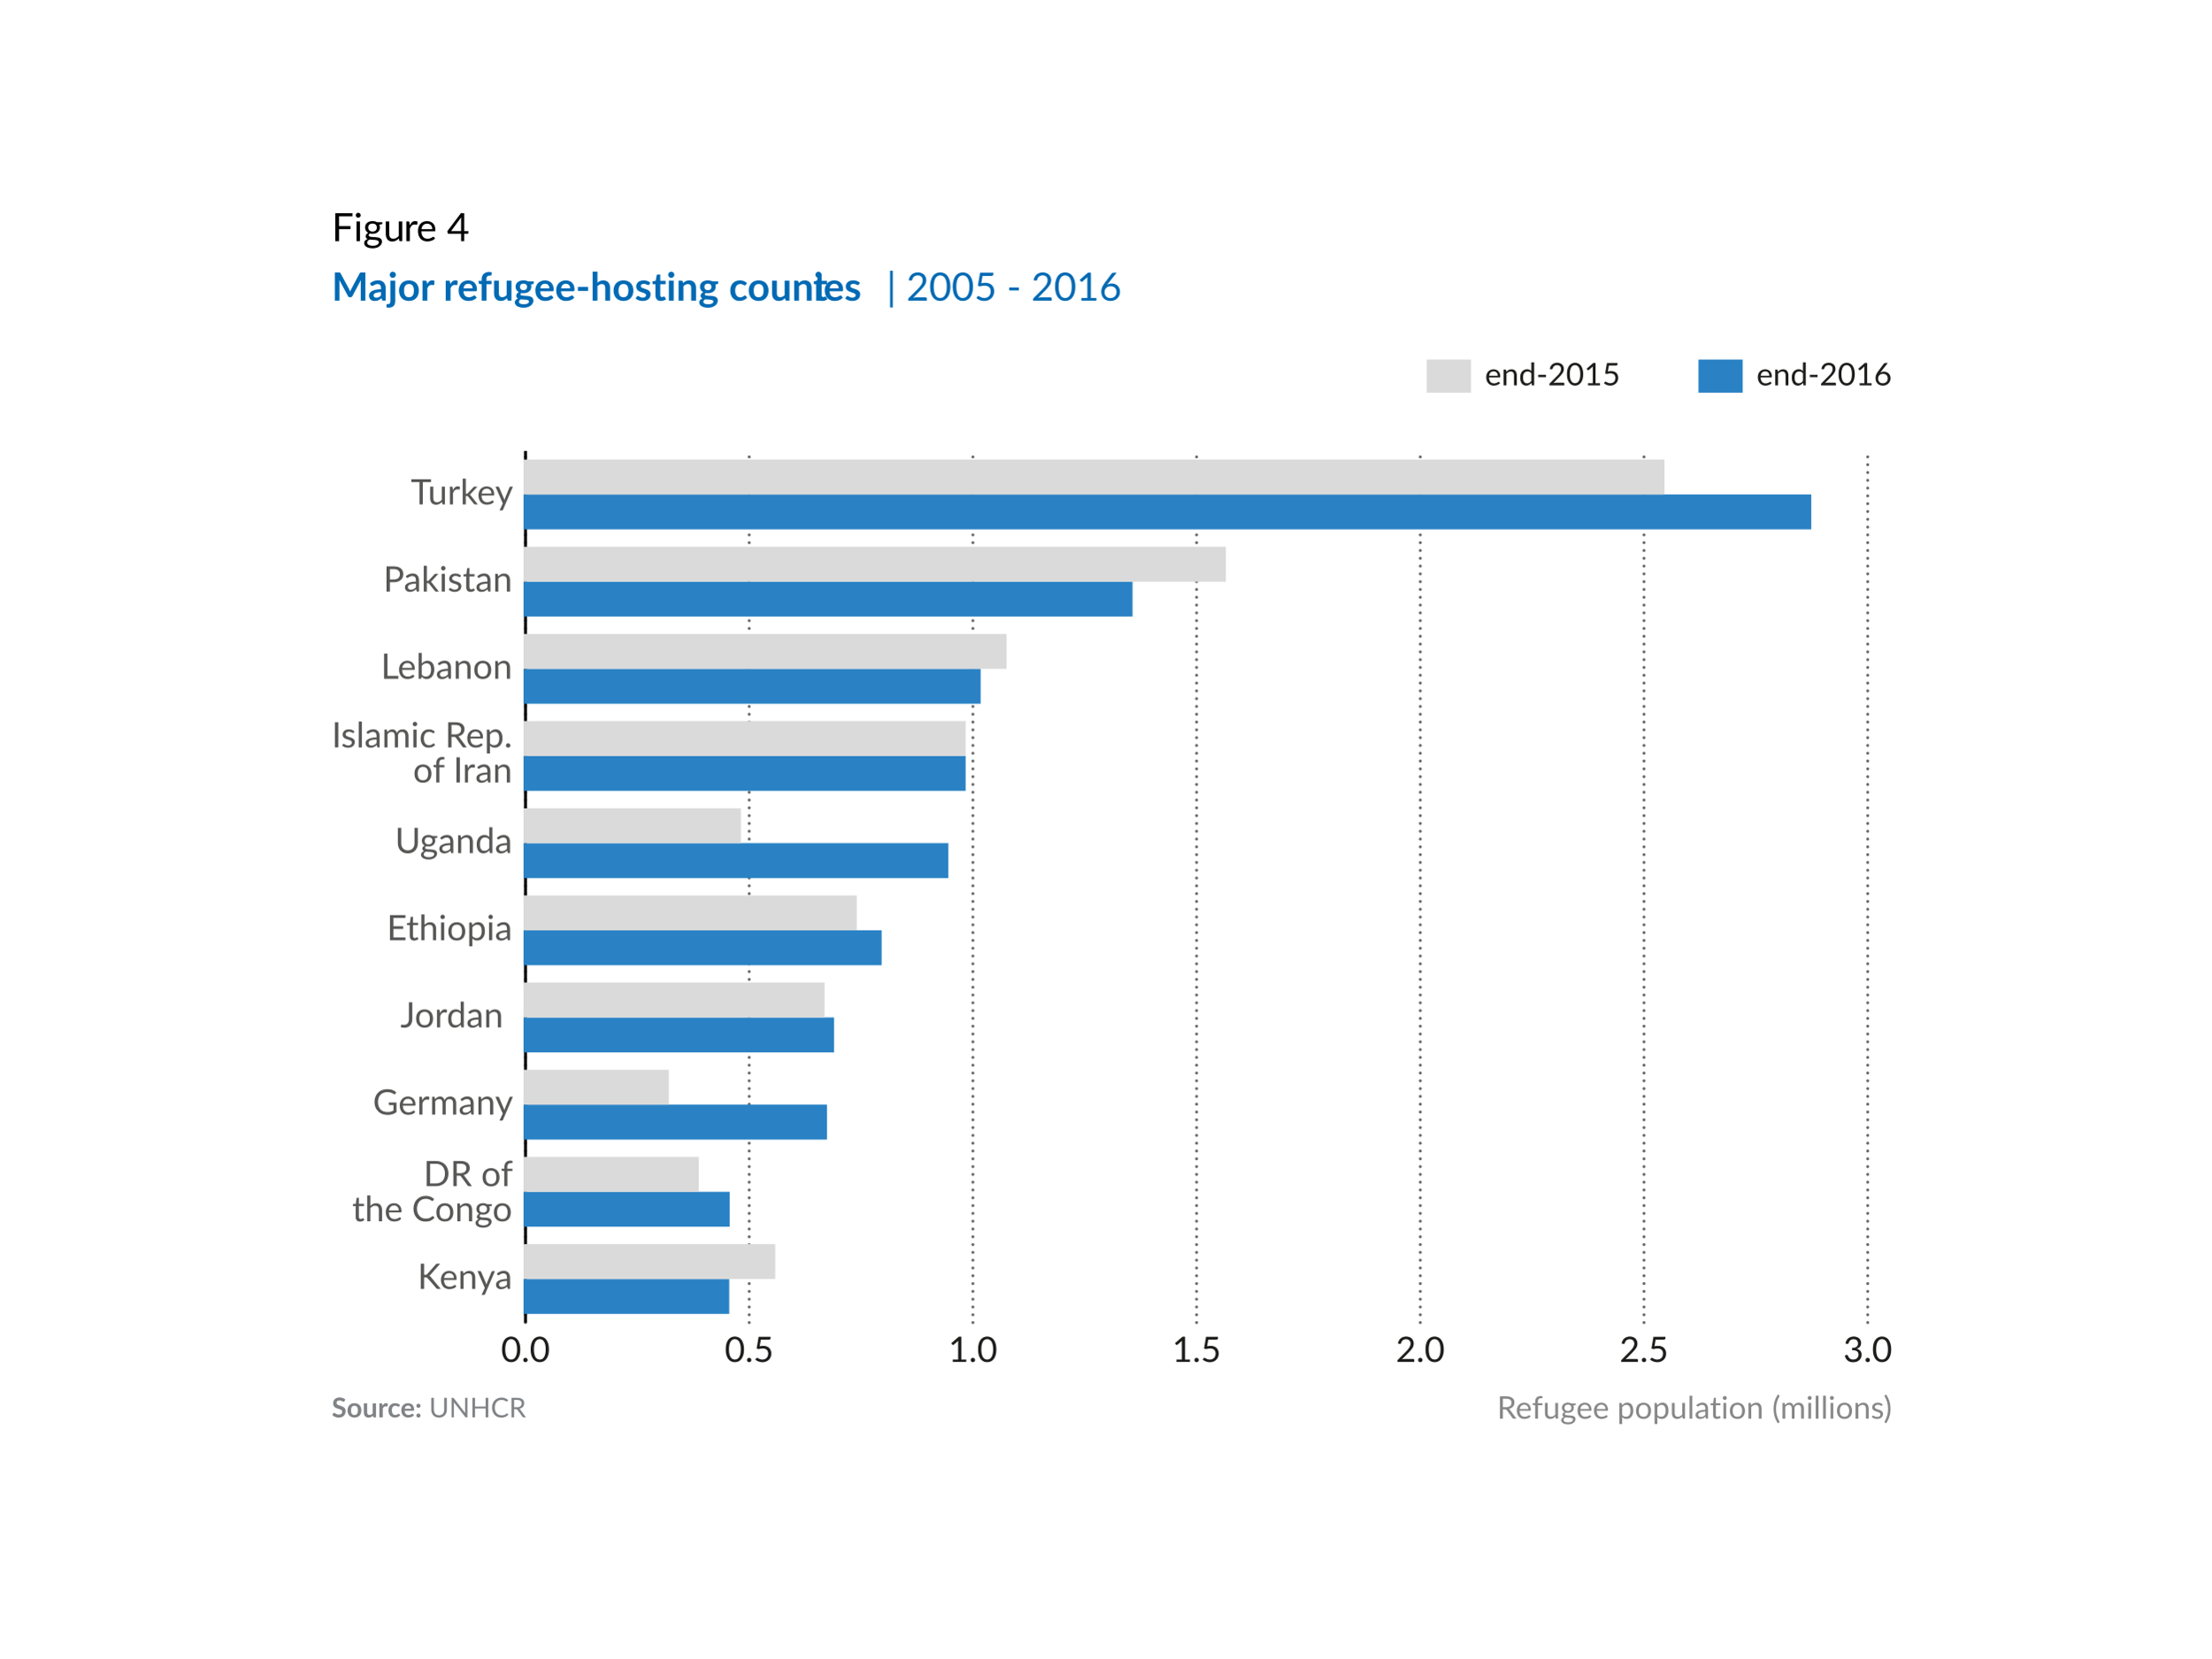
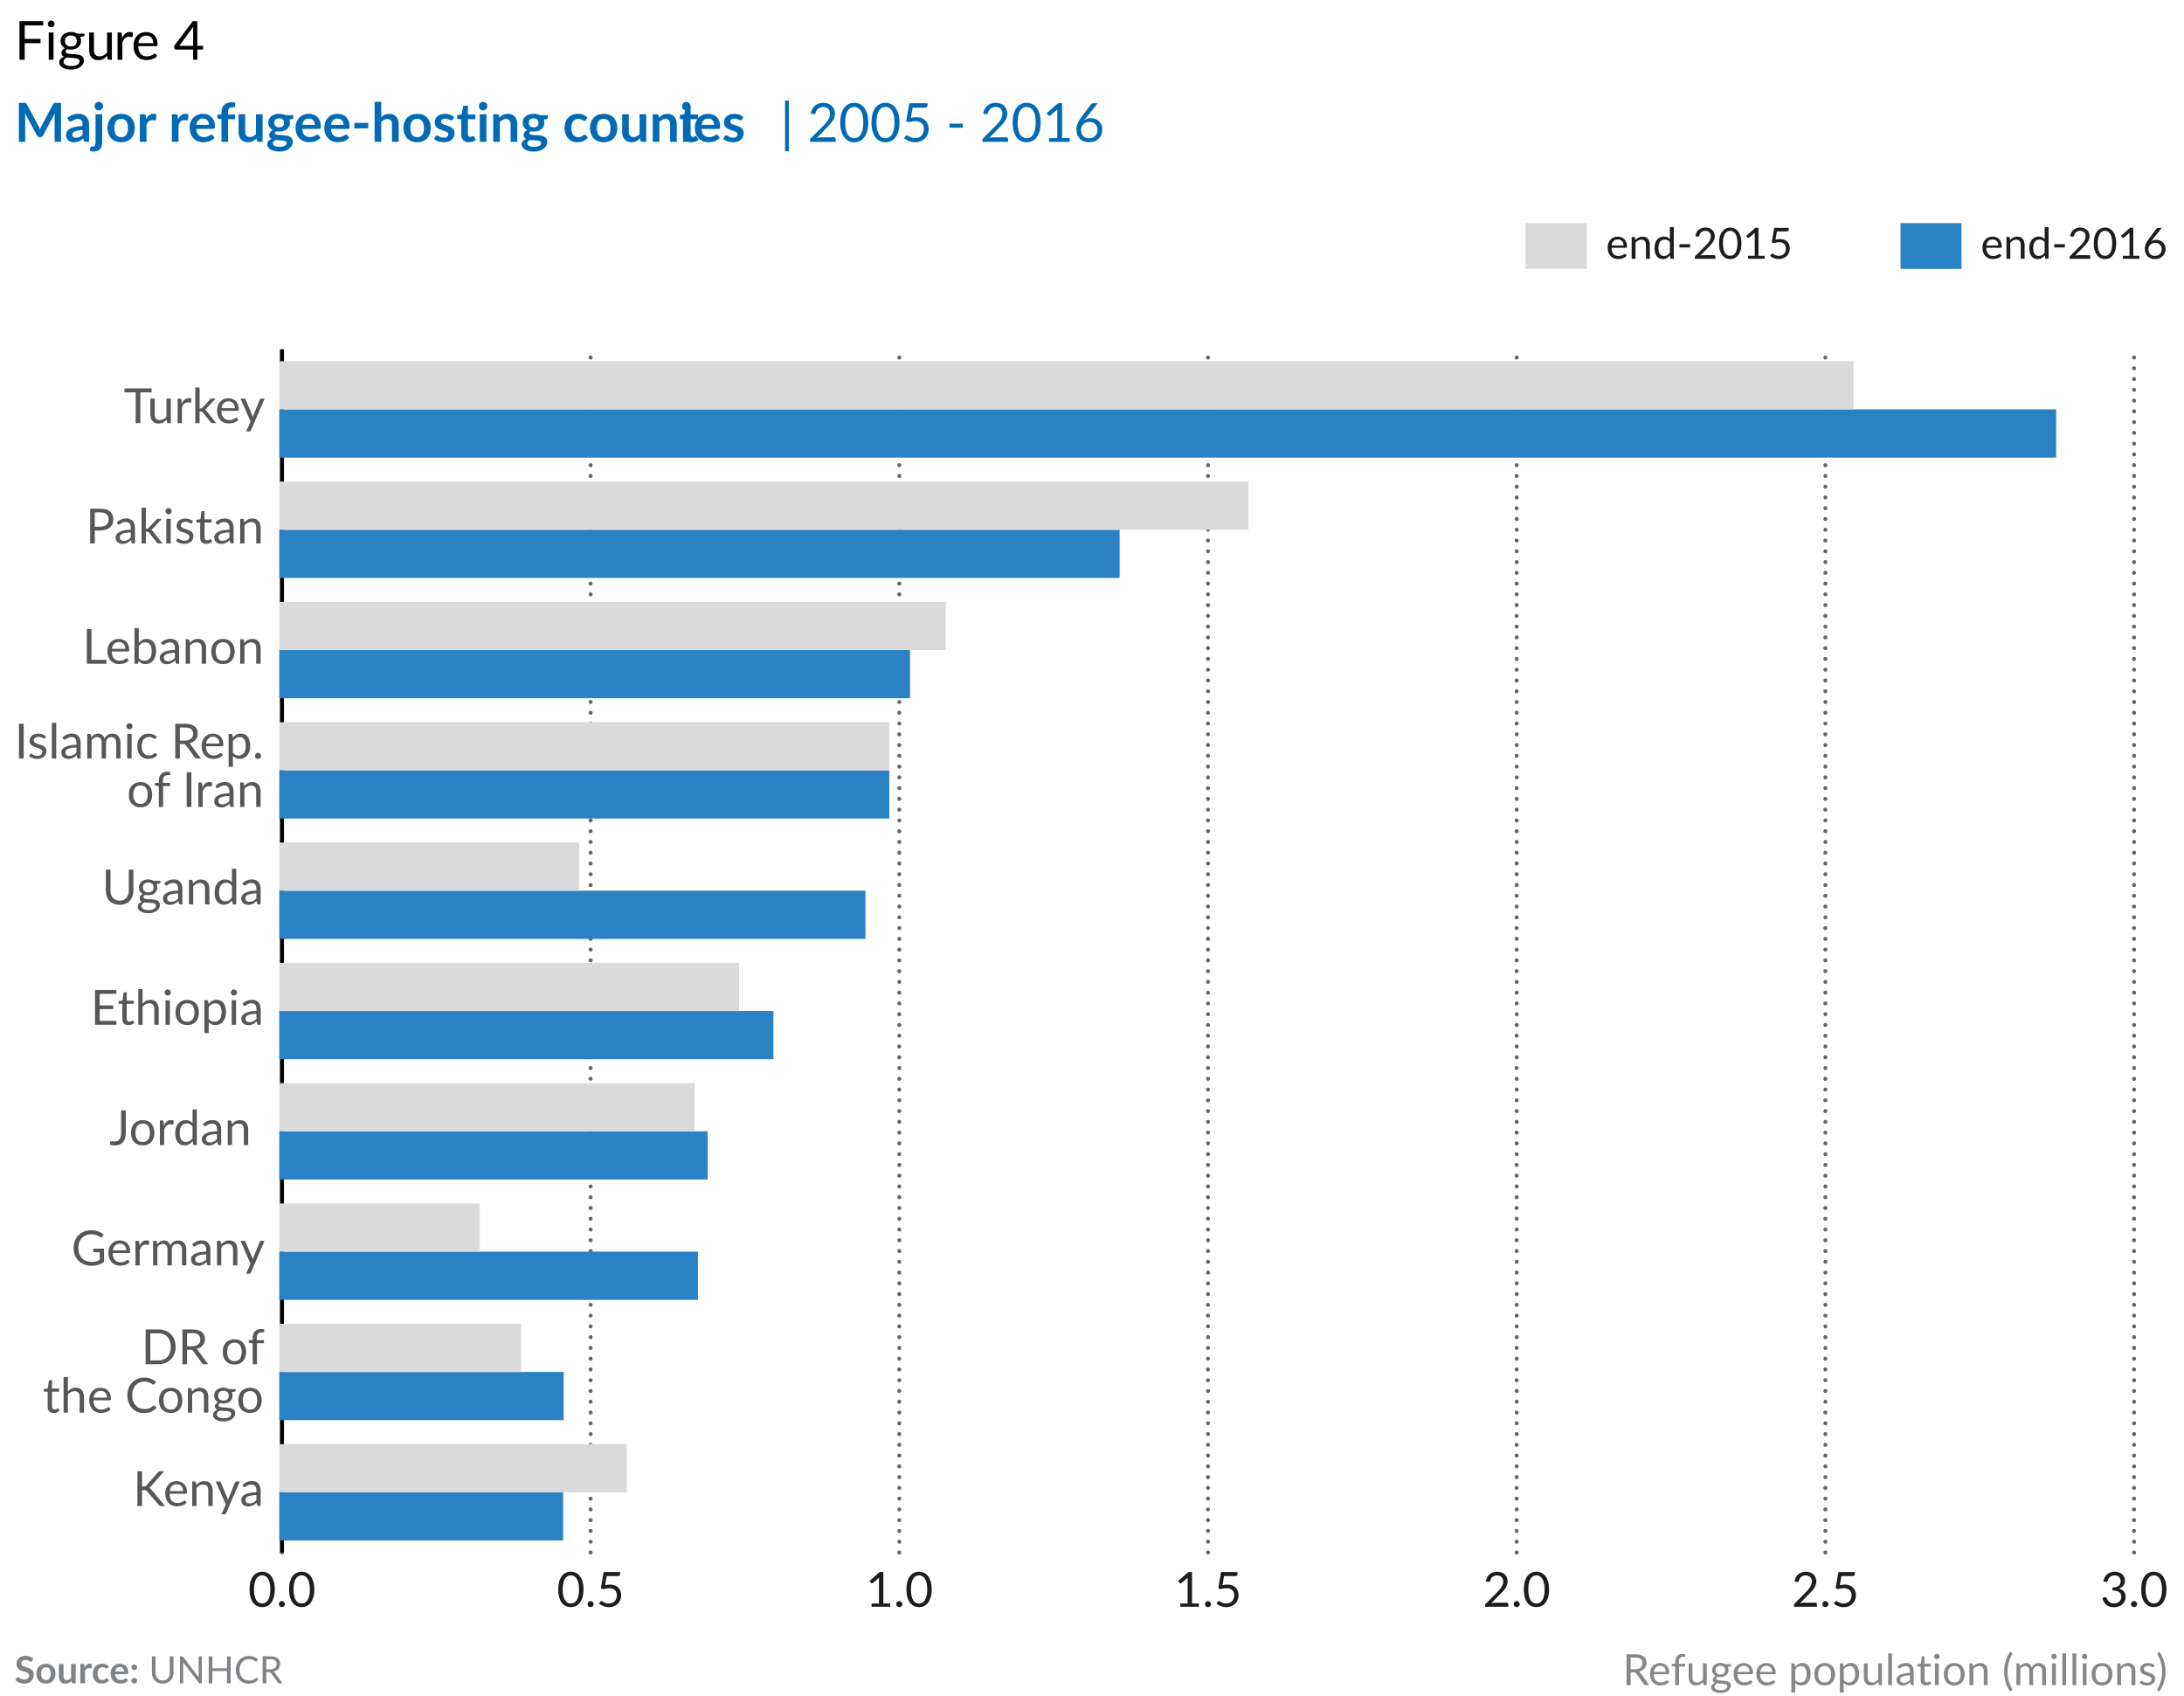
- <svg xmlns="http://www.w3.org/2000/svg" viewBox="0 0 566.93 425.2">
+ <svg xmlns="http://www.w3.org/2000/svg" viewBox="0 0 405.83 315.04">
  <defs>
    <style>.a,.f,.t{font-size:9px;}.a,.bf{fill:#1d1d1b;}.a,.ao,.bb,.bf,.f,.t{font-family:Lato-Regular, Lato;}.b,.c{fill:none;stroke-width:0.75px;}.b{stroke:#666;stroke-linecap:round;stroke-linejoin:round;stroke-dasharray:0 2;}.c{stroke:#000;}.c,.d,.e{stroke-miterlimit:10;}.bh,.d{fill:#2a82c5;}.d{stroke:#2a82c5;}.bg,.e{fill:#dadada;}.e{stroke:#dadada;}.f,.t{fill:#575756;}.g{letter-spacing:-0.04em;}.h{letter-spacing:-0.01em;}.i{letter-spacing:-0.01em;}.j{letter-spacing:0em;}.k{letter-spacing:-0.01em;}.l{letter-spacing:-0.02em;}.m{letter-spacing:-0.01em;}.n{letter-spacing:-0.01em;}.o{letter-spacing:-0.01em;}.p{letter-spacing:-0.01em;}.q{letter-spacing:-0.02em;}.r{letter-spacing:-0.02em;}.s{letter-spacing:-0.02em;}.t{letter-spacing:-0.02em;}.u{letter-spacing:0em;}.v{letter-spacing:-0.02em;}.w{letter-spacing:-0.01em;}.x{letter-spacing:-0.03em;}.y{letter-spacing:-0.01em;}.z{letter-spacing:-0.04em;}.aa{letter-spacing:-0.02em;}.ab{letter-spacing:-0.1em;}.ac{letter-spacing:-0.03em;}.ad{letter-spacing:-0.01em;}.ae,.bc{font-size:10px;}.ae{fill:#006ab4;}.ae,.aw{font-family:Lato-Bold, Lato;}.af,.ag,.ah,.ai,.aj,.ak,.al,.am,.ax,.ay,.az,.ba{font-weight:700;}.af{letter-spacing:-0.01em;}.ah{letter-spacing:-0.02em;}.ai{letter-spacing:-0.01em;}.aj{letter-spacing:-0.01em;}.ak{letter-spacing:-0.01em;}.al{letter-spacing:0em;}.am{letter-spacing:-0.01em;}.an,.bc{font-family:Lato-Light, Lato;}.ao,.bf{font-size:8px;}.ao{fill:#878787;}.ap{letter-spacing:-0.03em;}.aq{letter-spacing:-0.01em;}.ar{letter-spacing:-0.01em;}.as{letter-spacing:-0.01em;}.at{letter-spacing:0em;}.au{letter-spacing:-0.01em;}.av{letter-spacing:-0.02em;}.aw{font-size:7px;fill:#808386;}.ax{letter-spacing:0em;}.ay{letter-spacing:-0.01em;}.az{letter-spacing:-0.01em;}.ba{letter-spacing:0em;}.bc{fill:#010101;}.bd{letter-spacing:0em;}.be{letter-spacing:-0.03em;}</style>
  </defs>
-   <text class="a" transform="translate(128.45 349.25)">0.0</text>
-   <text class="a" transform="translate(185.81 349.25)">0.5</text>
-   <text class="a" transform="translate(243.17 349.25)">1.0</text>
-   <text class="a" transform="translate(300.53 349.25)">1.5</text>
-   <text class="a" transform="translate(357.89 349.25)">2.0</text>
-   <text class="a" transform="translate(415.25 349.25)">2.5</text>
-   <text class="a" transform="translate(472.61 349.25)">3.0</text>
-   <line class="b" x1="134.73" y1="339.16" x2="134.73" y2="115.63" />
-   <line class="b" x1="192.09" y1="339.16" x2="192.09" y2="115.63" />
-   <line class="b" x1="249.45" y1="339.16" x2="249.45" y2="115.63" />
-   <line class="b" x1="306.81" y1="339.16" x2="306.81" y2="115.63" />
-   <line class="b" x1="364.17" y1="339.16" x2="364.17" y2="115.63" />
-   <line class="b" x1="421.53" y1="339.16" x2="421.53" y2="115.63" />
-   <line class="b" x1="478.89" y1="339.16" x2="478.89" y2="115.63" />
-   <line class="c" x1="134.73" y1="339.16" x2="134.73" y2="115.63" />
-   <rect class="d" x="134.73" y="127.29" width="329.18" height="7.96" />
-   <rect class="d" x="134.73" y="149.65" width="155.16" height="7.96" />
-   <rect class="d" x="134.73" y="172" width="116.21" height="7.96" />
-   <rect class="d" x="134.73" y="194.35" width="112.36" height="7.96" />
-   <rect class="d" x="134.73" y="216.71" width="107.93" height="7.96" />
-   <rect class="d" x="134.73" y="239.06" width="90.82" height="7.96" />
-   <rect class="d" x="134.73" y="261.41" width="78.61" height="7.96" />
-   <rect class="d" x="134.73" y="283.77" width="76.8" height="7.96" />
-   <rect class="d" x="134.73" y="306.12" width="51.85" height="7.96" />
-   <rect class="d" x="134.73" y="328.47" width="51.75" height="7.96" />
-   <rect class="e" x="134.73" y="118.35" width="291.54" height="7.96" />
-   <rect class="e" x="134.73" y="140.71" width="179.09" height="7.96" />
-   <rect class="e" x="134.73" y="163.06" width="122.85" height="7.96" />
-   <rect class="e" x="134.73" y="185.41" width="112.36" height="7.96" />
-   <rect class="e" x="134.73" y="207.77" width="54.74" height="7.96" />
-   <rect class="e" x="134.73" y="230.12" width="84.44" height="7.96" />
-   <rect class="e" x="134.73" y="252.47" width="76.19" height="7.96" />
-   <rect class="e" x="134.73" y="274.82" width="36.26" height="7.96" />
-   <rect class="e" x="134.73" y="297.18" width="43.95" height="7.96" />
-   <rect class="e" x="134.73" y="319.53" width="63.54" height="7.96" />
-   <text class="f" transform="translate(107.05 330.53)">
+   <text class="a" transform="translate(46.11 298.51)">0.0</text>
+   <text class="a" transform="translate(103.47 298.51)">0.5</text>
+   <text class="a" transform="translate(160.83 298.51)">1.0</text>
+   <text class="a" transform="translate(218.19 298.51)">1.5</text>
+   <text class="a" transform="translate(275.55 298.51)">2.0</text>
+   <text class="a" transform="translate(332.91 298.51)">2.5</text>
+   <text class="a" transform="translate(390.27 298.51)">3.0</text>
+   <line class="b" x1="52.39" y1="288.42" x2="52.39" y2="64.89" />
+   <line class="b" x1="109.75" y1="288.42" x2="109.75" y2="64.89" />
+   <line class="b" x1="167.11" y1="288.42" x2="167.11" y2="64.89" />
+   <line class="b" x1="224.47" y1="288.42" x2="224.47" y2="64.89" />
+   <line class="b" x1="281.83" y1="288.42" x2="281.83" y2="64.89" />
+   <line class="b" x1="339.19" y1="288.42" x2="339.19" y2="64.89" />
+   <line class="b" x1="396.55" y1="288.42" x2="396.55" y2="64.89" />
+   <line class="c" x1="52.39" y1="288.42" x2="52.39" y2="64.89" />
+   <rect class="d" x="52.39" y="76.55" width="329.18" height="7.96" />
+   <rect class="d" x="52.39" y="98.91" width="155.16" height="7.96" />
+   <rect class="d" x="52.39" y="121.26" width="116.21" height="7.96" />
+   <rect class="d" x="52.39" y="143.61" width="112.36" height="7.96" />
+   <rect class="d" x="52.39" y="165.97" width="107.93" height="7.96" />
+   <rect class="d" x="52.39" y="188.32" width="90.82" height="7.96" />
+   <rect class="d" x="52.39" y="210.67" width="78.61" height="7.96" />
+   <rect class="d" x="52.39" y="233.03" width="76.8" height="7.96" />
+   <rect class="d" x="52.39" y="255.38" width="51.85" height="7.96" />
+   <rect class="d" x="52.39" y="277.73" width="51.75" height="7.96" />
+   <rect class="e" x="52.39" y="67.61" width="291.54" height="7.96" />
+   <rect class="e" x="52.39" y="89.97" width="179.09" height="7.96" />
+   <rect class="e" x="52.39" y="112.32" width="122.85" height="7.96" />
+   <rect class="e" x="52.39" y="134.67" width="112.36" height="7.96" />
+   <rect class="e" x="52.39" y="157.03" width="54.74" height="7.96" />
+   <rect class="e" x="52.39" y="179.38" width="84.44" height="7.96" />
+   <rect class="e" x="52.39" y="201.73" width="76.19" height="7.96" />
+   <rect class="e" x="52.39" y="224.09" width="36.26" height="7.96" />
+   <rect class="e" x="52.39" y="246.44" width="43.95" height="7.96" />
+   <rect class="e" x="52.39" y="268.79" width="63.54" height="7.96" />
+   <text class="f" transform="translate(24.71 279.79)">
    <tspan class="g">K</tspan>
    <tspan x="5.62" y="0">e</tspan>
    <tspan class="h" x="10.37" y="0">n</tspan>
    <tspan class="i" x="15.28" y="0">y</tspan>
    <tspan class="j" x="19.83" y="0">a</tspan>
  </text>
-   <text class="f" transform="translate(108.57 304.18)">DR <tspan class="k" x="14.79" y="0">o</tspan>
+   <text class="f" transform="translate(26.23 253.44)">DR <tspan class="k" x="14.79" y="0">o</tspan>
    <tspan class="l" x="19.79" y="0">f</tspan>
    <tspan x="22.78" y="0" />
    <tspan x="-18.28" y="9">the </tspan>
    <tspan class="m" x="-2.98" y="9">C</tspan>
    <tspan x="2.94" y="9">on</tspan>
    <tspan class="n" x="13.07" y="9">g</tspan>
    <tspan class="j" x="17.68" y="9">o</tspan>
  </text>
-   <text class="f" transform="translate(95.6 285.82)">
+   <text class="f" transform="translate(13.26 235.08)">
    <tspan class="o">G</tspan>
    <tspan x="6.52" y="0">erma</tspan>
    <tspan class="p" x="26.42" y="0">n</tspan>
    <tspan class="q" x="31.33" y="0">y</tspan>
  </text>
-   <text class="f" transform="translate(102.67 263.47)">
+   <text class="f" transform="translate(20.33 212.73)">
    <tspan class="r">J</tspan>
    <tspan x="3.64" y="0">o</tspan>
    <tspan class="s" x="8.74" y="0">r</tspan>
    <tspan x="11.84" y="0">dan </tspan>
  </text>
-   <text class="t" transform="translate(99.16 241.12)">E<tspan class="u" x="5" y="0">thiopia</tspan>
+   <text class="t" transform="translate(16.83 190.38)">E<tspan class="u" x="5" y="0">thiopia</tspan>
  </text>
-   <text class="f" transform="translate(101.26 218.76)">
+   <text class="f" transform="translate(18.92 168.02)">
    <tspan class="v">U</tspan>
    <tspan x="6.4" y="0">ganda</tspan>
  </text>
-   <text class="f" transform="translate(85.04 191.66)">
+   <text class="f" transform="translate(2.7 140.92)">
    <tspan class="w">I</tspan>
    <tspan x="2.38" y="0">slamic </tspan>
    <tspan class="x" x="29.04" y="0">R</tspan>
    <tspan x="34.39" y="0">ep.</tspan>
    <tspan class="k" x="20.86" y="9">o</tspan>
    <tspan class="l" x="25.87" y="9">f</tspan>
    <tspan x="28.85" y="9"> </tspan>
    <tspan class="y" x="31.16" y="9">Ir</tspan>
    <tspan class="j" x="36.81" y="9">an</tspan>
  </text>
-   <text class="f" transform="translate(97.65 174.06)">
+   <text class="f" transform="translate(15.31 123.32)">
    <tspan class="z">L</tspan>
    <tspan x="4.29" y="0">ebanon</tspan>
  </text>
-   <text class="f" transform="translate(98.27 151.7)">
+   <text class="f" transform="translate(15.93 100.96)">
    <tspan class="aa">P</tspan>
    <tspan x="5.26" y="0">akistan</tspan>
  </text>
-   <text class="f" transform="translate(105.32 129.35)">
+   <text class="f" transform="translate(22.98 78.61)">
    <tspan class="ab">T</tspan>
    <tspan x="4.37" y="0">ur</tspan>
    <tspan class="ac" x="12.67" y="0">k</tspan>
    <tspan class="ad" x="16.98" y="0">e</tspan>
    <tspan class="q" x="21.62" y="0">y</tspan>
  </text>
-   <text class="ae" transform="translate(85.04 77.09)">
+   <text class="ae" transform="translate(2.7 26.35)">
    <tspan class="af">M</tspan>
    <tspan class="ag" x="9.32" y="0">ajo</tspan>
    <tspan class="ah" x="22.68" y="0">r</tspan>
    <tspan class="ag" x="26.2" y="0"> </tspan>
    <tspan class="ai" x="28.63" y="0">r</tspan>
    <tspan class="aj" x="32.21" y="0">e</tspan>
    <tspan class="ag" x="37.48" y="0">fu</tspan>
    <tspan class="ak" x="46.7" y="0">g</tspan>
    <tspan class="al" x="51.89" y="0">ee-hosting </tspan>
    <tspan class="ak" x="101.87" y="0">c</tspan>
    <tspan class="ag" x="106.6" y="0">ou</tspan>
    <tspan class="am" x="117.98" y="0">nt</tspan>
    <tspan class="ag" x="123.55" y="0">ies</tspan>
    <tspan class="an" x="139.72" y="0" xml:space="preserve"> | 2005 - 2016</tspan>
  </text>
-   <text class="ao" transform="translate(383.85 363.81)">
+   <text class="ao" transform="translate(301.51 313.07)">
    <tspan class="ap">R</tspan>
    <tspan class="aq" x="4.75" y="0">e</tspan>
    <tspan x="8.94" y="0">fu</tspan>
    <tspan class="ar" x="16.2" y="0">g</tspan>
    <tspan x="20.3" y="0">ee popul</tspan>
    <tspan class="as" x="50.64" y="0">a</tspan>
    <tspan class="at" x="54.57" y="0">tion </tspan>
    <tspan class="au" x="70.54" y="0">(</tspan>
    <tspan class="at" x="72.62" y="0">million</tspan>
    <tspan class="av" x="95.81" y="0">s</tspan>
    <tspan x="99.1" y="0">)</tspan>
  </text>
-   <text class="aw" transform="translate(85.04 363.47)">
+   <text class="aw" transform="translate(2.7 312.73)">
    <tspan class="ax">S</tspan>
    <tspan class="ag" x="3.83" y="0">ou</tspan>
    <tspan class="ay" x="11.8" y="0">r</tspan>
    <tspan class="az" x="14.31" y="0">c</tspan>
    <tspan class="ba" x="17.62" y="0">e:</tspan>
    <tspan class="bb" x="23.16" y="0" xml:space="preserve"> UNHCR</tspan>
  </text>
-   <text class="bc" transform="translate(85.04 61.84)">
+   <text class="bc" transform="translate(2.7 11.1)">
    <tspan class="bd">F</tspan>
    <tspan x="5.61" y="0">igu</tspan>
    <tspan class="be" x="18.44" y="0">r</tspan>
    <tspan x="21.69" y="0">e 4</tspan>
  </text>
-   <text class="bf" transform="translate(380.75 98.81)">end-2015</text>
-   <rect class="bg" x="365.83" y="92.2" width="11.34" height="8.5" />
-   <text class="bf" transform="translate(450.39 98.81)">end-2016</text>
-   <rect class="bh" x="435.49" y="92.2" width="11.34" height="8.5" />
+   <text class="bf" transform="translate(298.41 48.07)">end-2015</text>
+   <rect class="bg" x="283.49" y="41.46" width="11.34" height="8.5" />
+   <text class="bf" transform="translate(368.05 48.07)">end-2016</text>
+   <rect class="bh" x="353.15" y="41.46" width="11.34" height="8.5" />
</svg>
